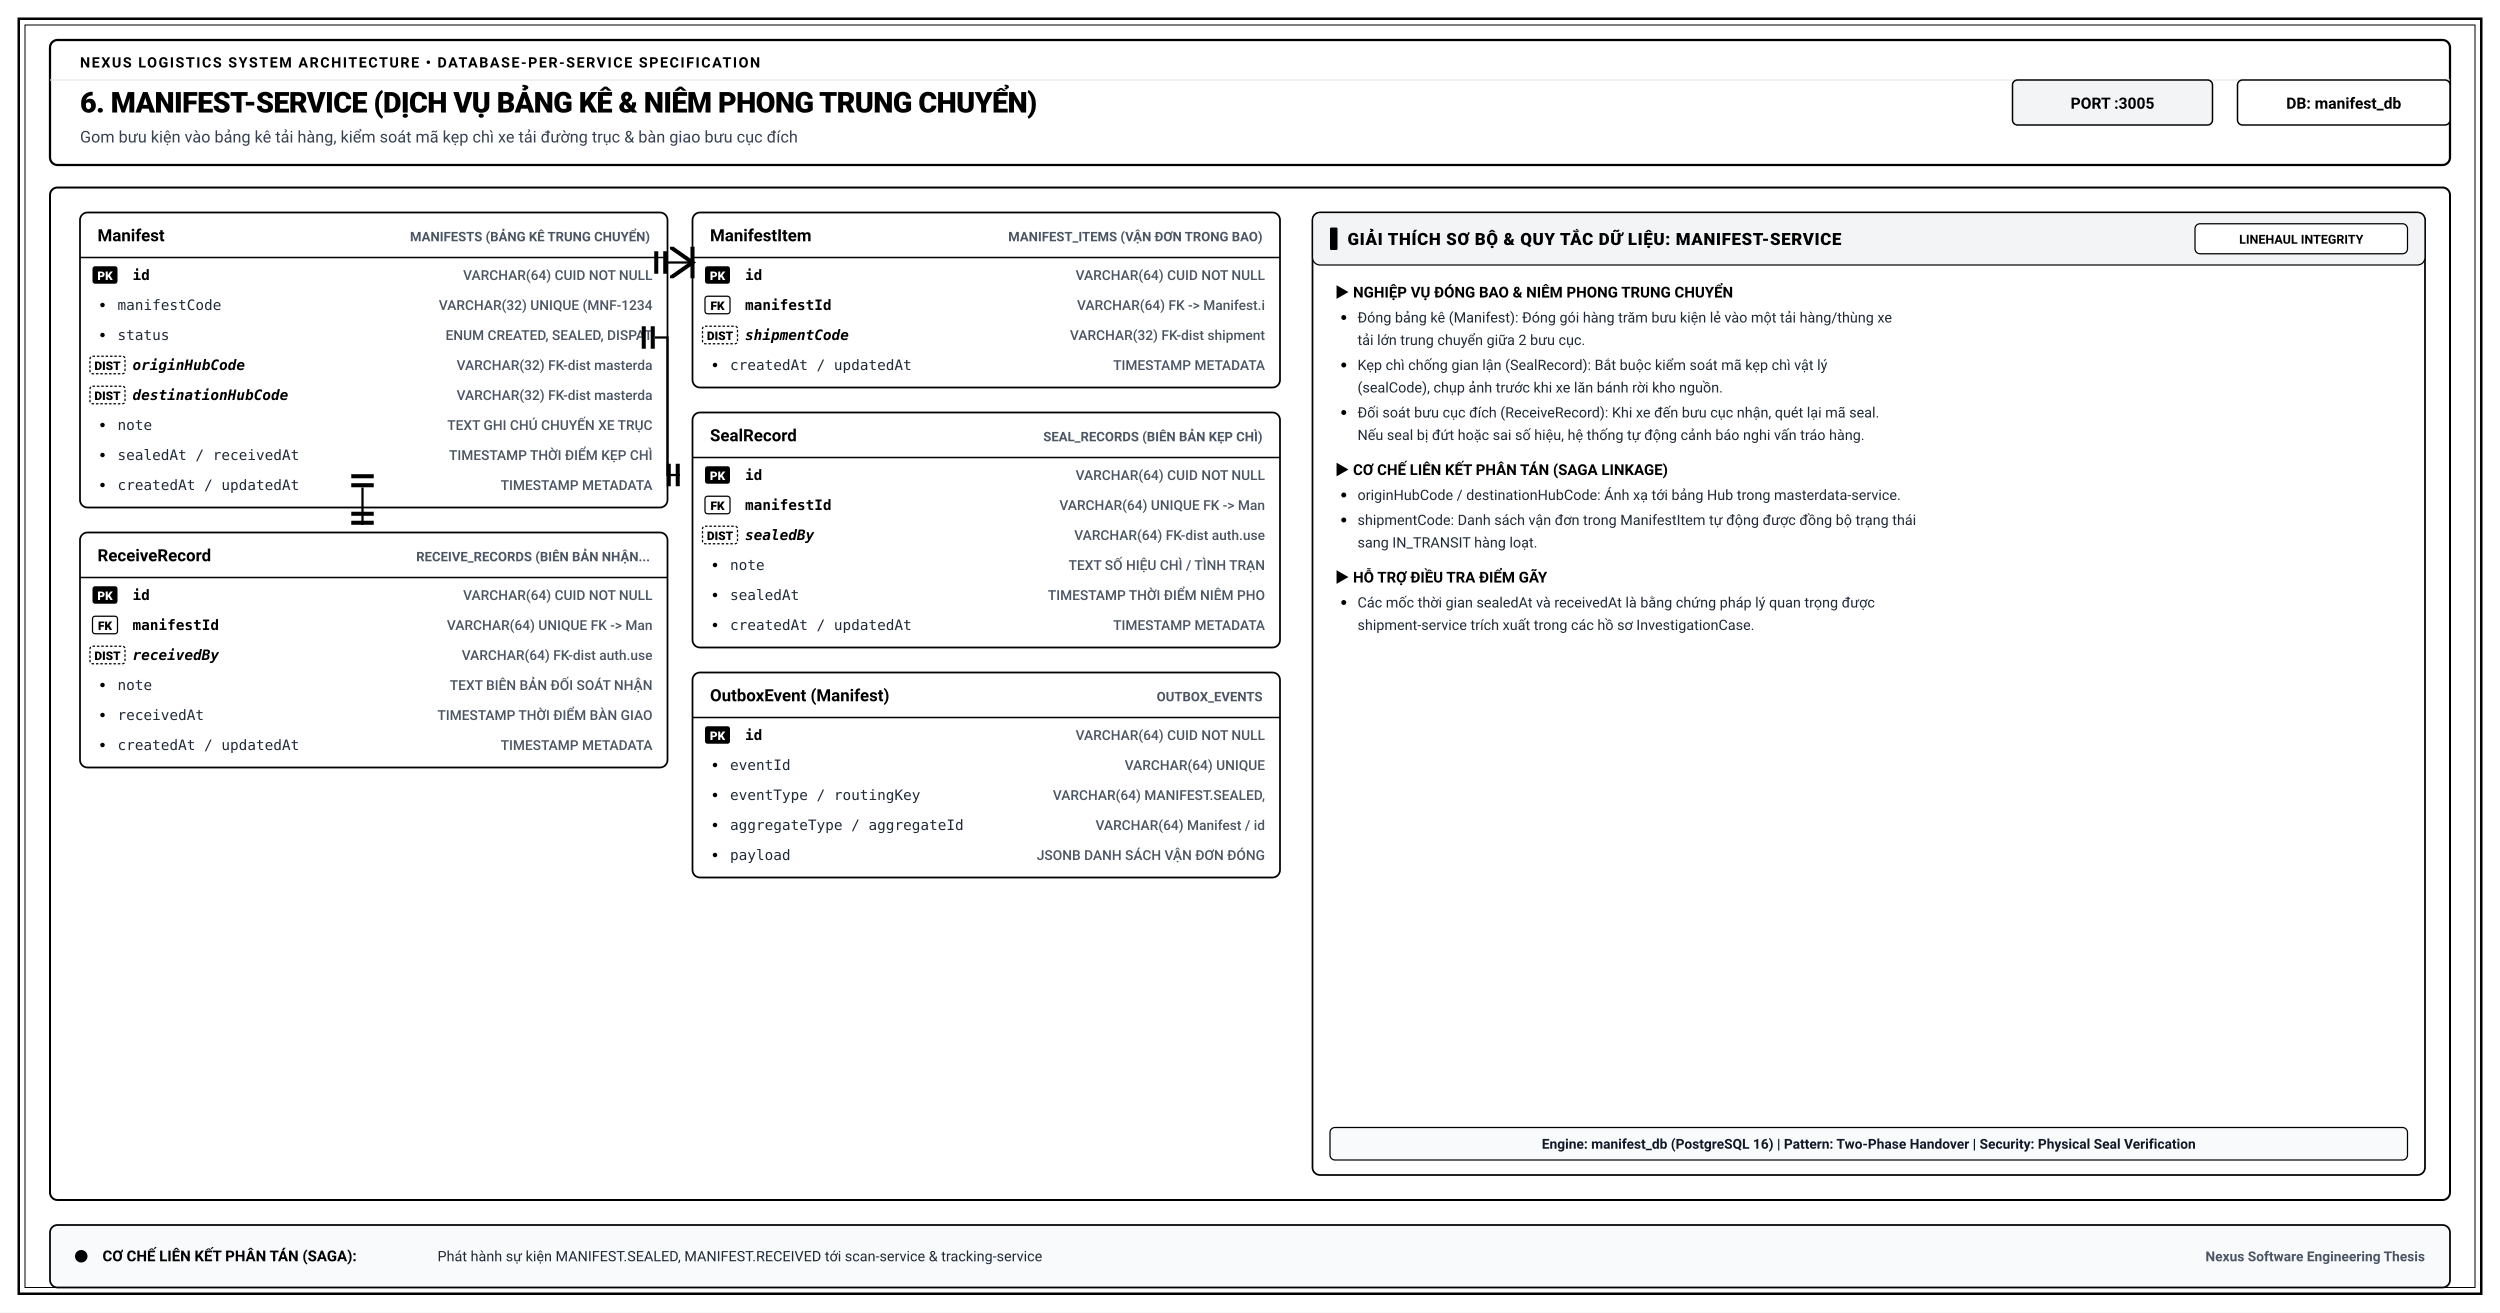
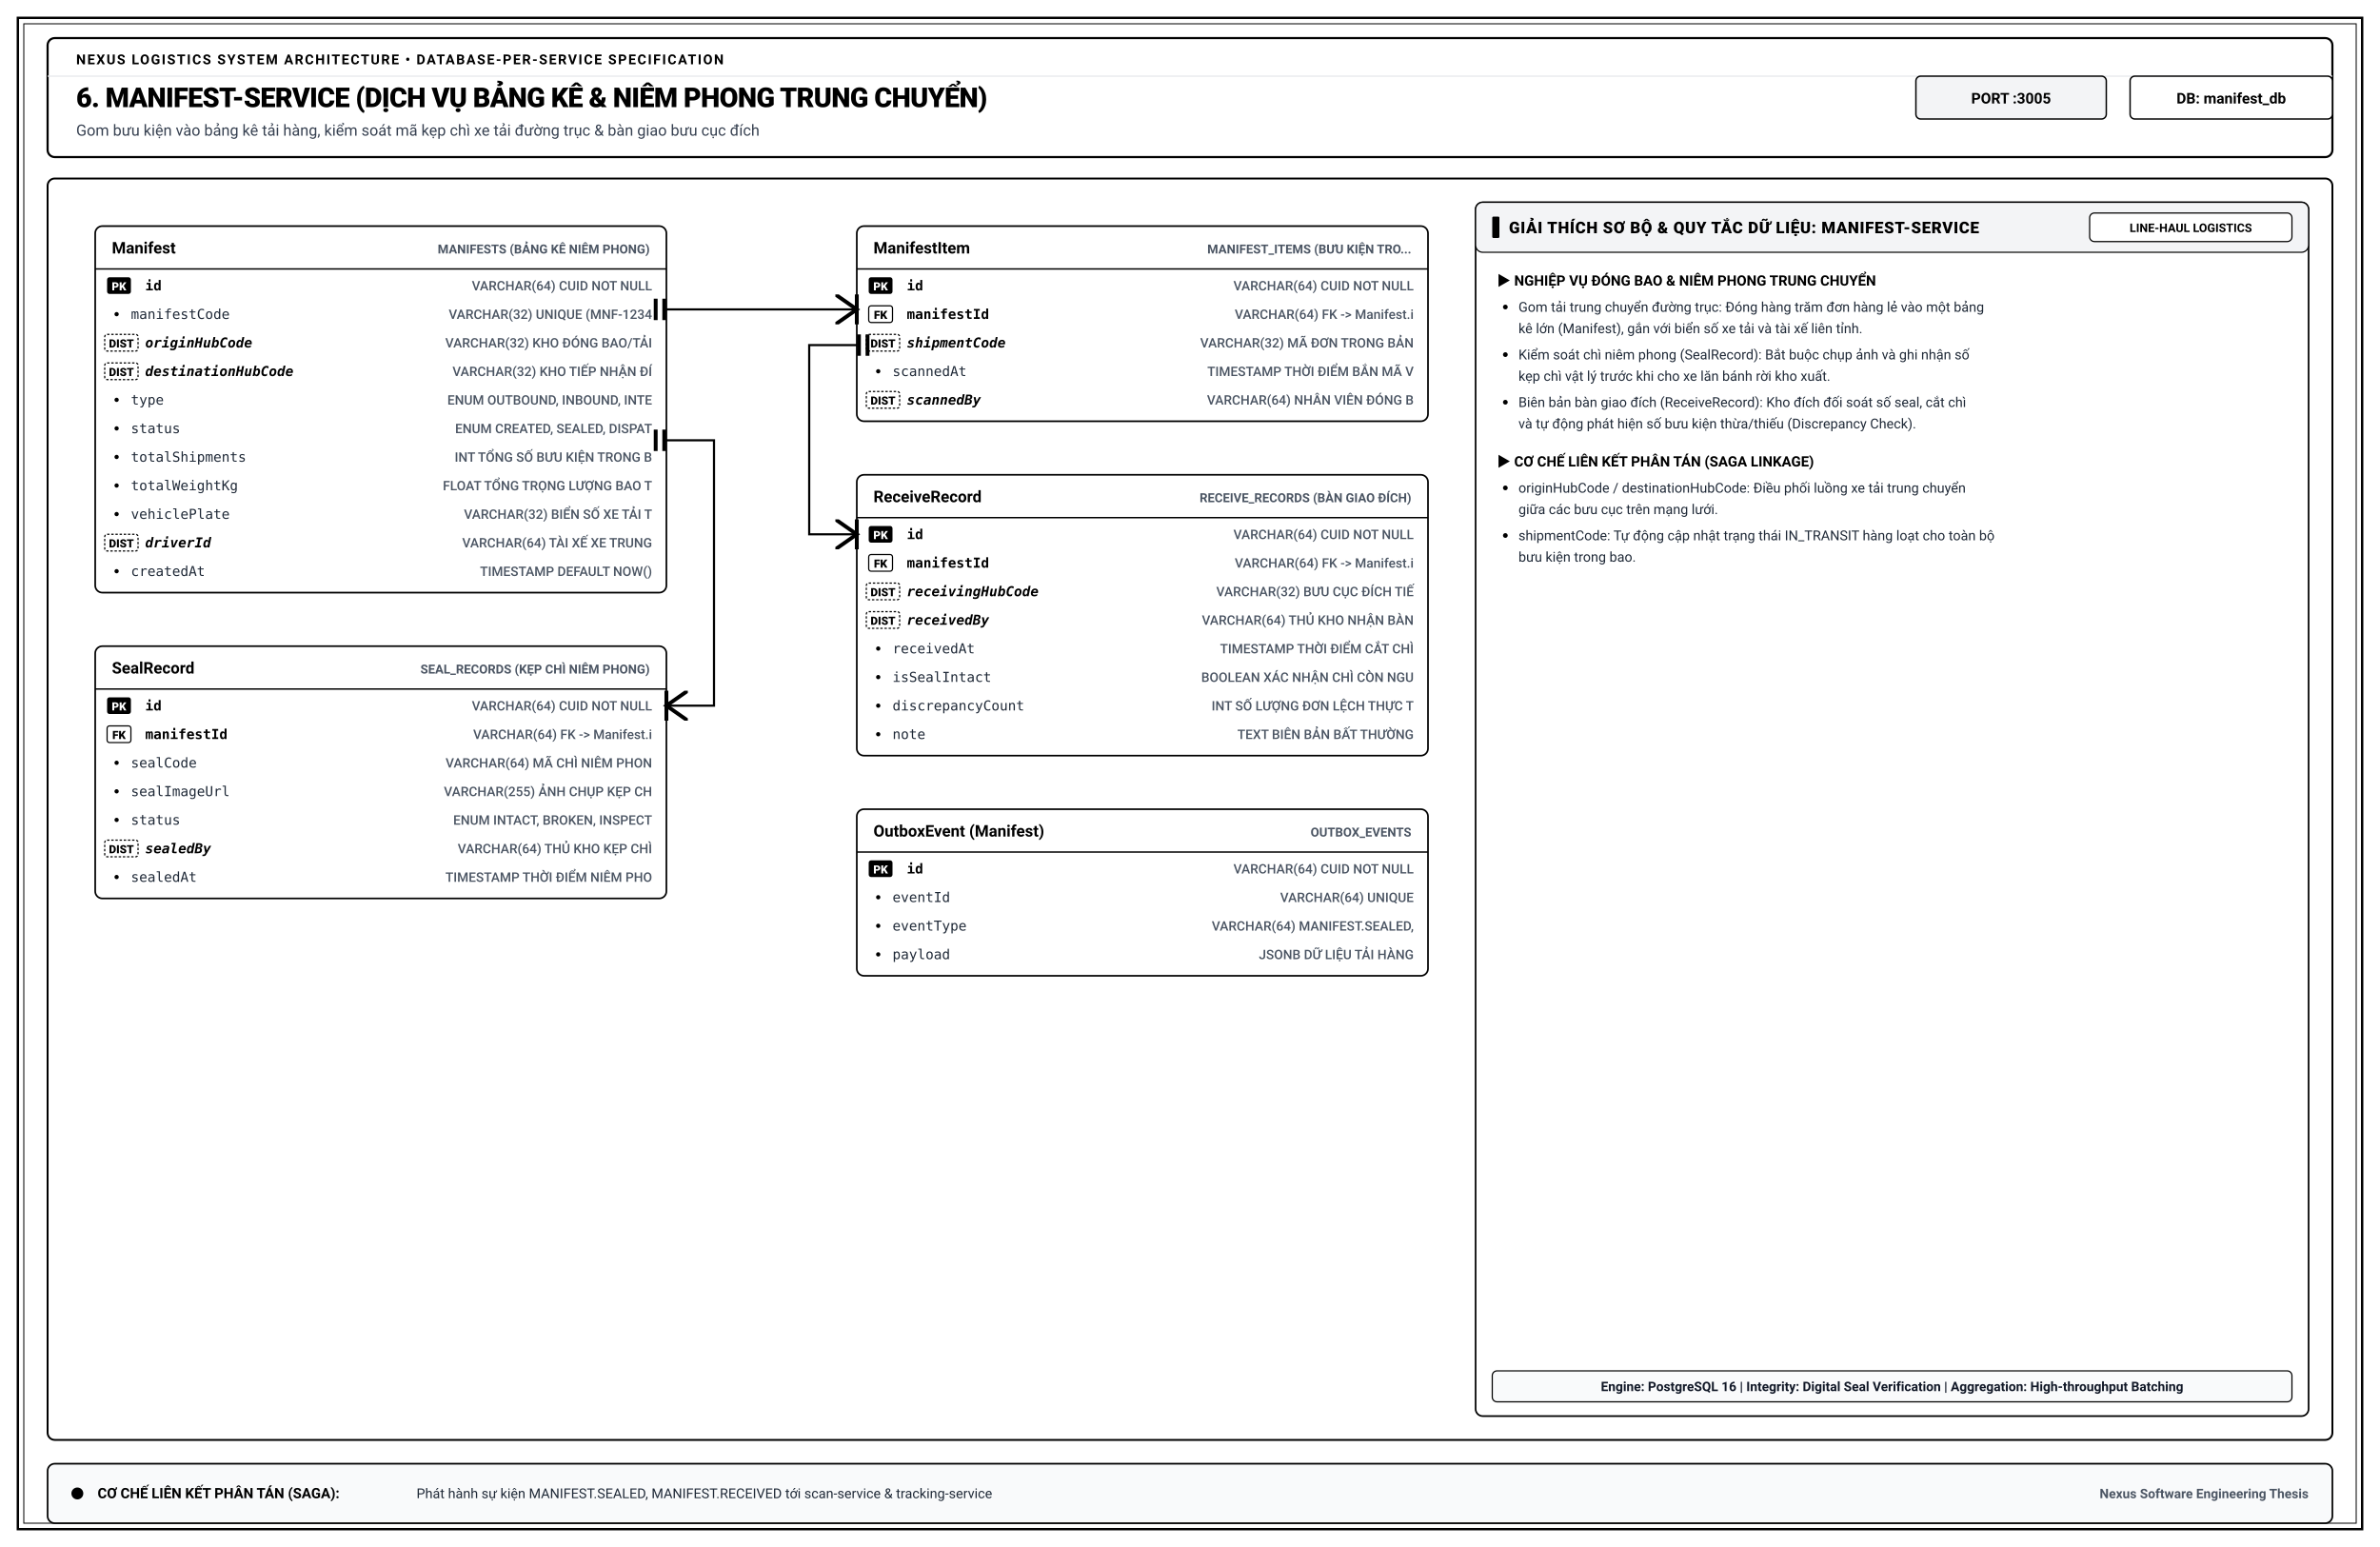
- <svg xmlns="http://www.w3.org/2000/svg" viewBox="0 0 2000 1050" width="100%" height="100%" style="background:#FFFFFF;">
+ <svg xmlns="http://www.w3.org/2000/svg" viewBox="0 0 2000 1300" width="100%" height="100%" style="background:#FFFFFF;">
  <defs>
    <marker id="crow-many" markerWidth="14" markerHeight="14" refX="10" refY="7" orient="auto">
      <path d="M 0 0 L 10 7 L 0 14 M 10 0 L 10 14" stroke="#000000" stroke-width="1.8" fill="none" />
    </marker>
    <marker id="crow-one" markerWidth="14" markerHeight="14" refX="10" refY="7" orient="auto">
      <line x1="5" y1="2" x2="5" y2="12" stroke="#000000" stroke-width="1.8" />
      <line x1="9" y1="2" x2="9" y2="12" stroke="#000000" stroke-width="1.8" />
    </marker>
    <marker id="arrow-dist" markerWidth="12" markerHeight="12" refX="9" refY="6" orient="auto">
      <path d="M 0 1 L 9 6 L 0 11 z" fill="#000000" />
    </marker>
  </defs>
  <rect width="100%" height="100%" fill="#FFFFFF" />
-   <rect x="15" y="15" width="1970" height="1020" fill="none" stroke="#000000" stroke-width="2" />
-   <rect x="20" y="20" width="1960" height="1010" fill="none" stroke="#000000" stroke-width="0.8" />
+   <rect x="15" y="15" width="1970" height="1270" fill="none" stroke="#000000" stroke-width="2" />
+   <rect x="20" y="20" width="1960" height="1260" fill="none" stroke="#000000" stroke-width="0.8" />
  <style>
    text { font-family: -apple-system, BlinkMacSystemFont, "Segoe UI", Roboto, "Helvetica Neue", Arial, sans-serif; }
    .doc-badge { font-size: 11.5px; font-weight: 700; fill: #000000; letter-spacing: 1.2px; text-transform: uppercase; }
    .doc-title { font-size: 23px; font-weight: 800; fill: #000000; letter-spacing: -0.5px; }
    .doc-subtitle { font-size: 13px; font-weight: 400; fill: #374151; }
    
    .tbl-header { font-size: 13.5px; font-weight: 700; fill: #000000; }
    .tbl-tag { font-size: 10.5px; font-weight: 600; fill: #4B5563; text-transform: uppercase; }
    .tbl-field-pk { font-size: 11.5px; font-weight: 700; fill: #000000; font-family: ui-monospace, Menlo, monospace; }
    .tbl-field-fk { font-size: 11.5px; font-weight: 600; fill: #000000; font-family: ui-monospace, Menlo, monospace; }
    .tbl-field-dist { font-size: 11.5px; font-weight: 600; fill: #000000; font-style: italic; font-family: ui-monospace, Menlo, monospace; }
    .tbl-field-normal { font-size: 11.5px; font-weight: 500; fill: #1F2937; font-family: ui-monospace, Menlo, monospace; }
    .tbl-type { font-size: 11px; font-weight: 500; fill: #4B5563; }

    .badge-pk { font-size: 9.5px; font-weight: 800; fill: #FFFFFF; }
    .badge-fk { font-size: 9.5px; font-weight: 800; fill: #000000; }
    .badge-dist { font-size: 9.5px; font-weight: 800; fill: #000000; }

    .panel-header { font-size: 13.5px; font-weight: 800; fill: #000000; text-transform: uppercase; letter-spacing: 0.5px; }
    .panel-sec-title { font-size: 12px; font-weight: 700; fill: #000000; }
    .panel-body { font-size: 11.5px; font-weight: 400; fill: #1F2937; }
    .panel-bold { font-weight: 700; fill: #000000; }
    .panel-code { font-family: ui-monospace, Menlo, monospace; font-size: 11px; font-weight: 700; fill: #000000; }
  </style>
  <g id="Header" transform="translate(40, 32)">
    <rect width="1920" height="100" rx="6" fill="#FFFFFF" stroke="#000000" stroke-width="1.8" />
    <line x1="0" y1="32" x2="1920" y2="32" stroke="#E5E7EB" stroke-width="1" />
    <text x="24" y="22" class="doc-badge">NEXUS LOGISTICS SYSTEM ARCHITECTURE • DATABASE-PER-SERVICE SPECIFICATION</text>
    <text x="24" y="58" class="doc-title">6. MANIFEST-SERVICE (DỊCH VỤ BẢNG KÊ &amp; NIÊM PHONG TRUNG CHUYỂN)</text>
    <text x="24" y="82" class="doc-subtitle">Gom bưu kiện vào bảng kê tải hàng, kiểm soát mã kẹp chì xe tải đường trục &amp; bàn giao bưu cục đích</text>
    <rect x="1570" y="32" width="160" height="36" rx="4" fill="#F3F4F6" stroke="#000000" stroke-width="1.2" />
    <text x="1650" y="55" font-size="12.5" font-weight="700" fill="#000000" text-anchor="middle">PORT :3005</text>
    <rect x="1750" y="32" width="170" height="36" rx="4" fill="#FFFFFF" stroke="#000000" stroke-width="1.2" />
    <text x="1835" y="55" font-size="12.5" font-weight="700" fill="#000000" text-anchor="middle">DB: manifest_db</text>
  </g>
  <g id="ServiceBody" transform="translate(40, 150)">
-     <rect width="1920" height="810" rx="6" fill="#FFFFFF" stroke="#000000" stroke-width="1.6" />
-     <g transform="translate(24, 20)">
-       <rect width="470" height="236" rx="6" fill="#FFFFFF" stroke="#000000" stroke-width="1.4" />
-       <line x1="0" y1="36" x2="470" y2="36" stroke="#000000" stroke-width="1.2" />
+     <rect width="1920" height="1060" rx="6" fill="#FFFFFF" stroke="#000000" stroke-width="1.6" />
+     <g transform="translate(40, 40)">
+       <rect width="480" height="308" rx="6" fill="#FFFFFF" stroke="#000000" stroke-width="1.4" />
+       <line x1="0" y1="36" x2="480" y2="36" stroke="#000000" stroke-width="1.2" />
      <text x="14" y="23" class="tbl-header">Manifest</text>
-       <text x="456" y="23" class="tbl-tag" text-anchor="end">MANIFESTS (BẢNG KÊ TRUNG CHUYỂN)</text>
-       <rect x="10" y="43" width="20" height="14" rx="2" fill="#000000" />
-       <text x="20" y="54" class="badge-pk" text-anchor="middle">PK</text>
-       <text x="42" y="54" class="tbl-field-pk">id</text>
-       <text x="458" y="54" class="tbl-type" text-anchor="end">VARCHAR(64) CUID NOT NULL</text>
+       <text x="466" y="23" class="tbl-tag" text-anchor="end">MANIFESTS (BẢNG KÊ NIÊM PHONG)</text>
+       <rect x="10" y="43" width="20" height="14" rx="2" fill="#000000" />
+       <text x="20" y="54" class="badge-pk" text-anchor="middle">PK</text>
+       <text x="42" y="54" class="tbl-field-pk">id</text>
+       <text x="468" y="54" class="tbl-type" text-anchor="end">VARCHAR(64) CUID NOT NULL</text>
      <circle cx="18" cy="74" r="1.8" fill="#000000" />
      <text x="30" y="78" class="tbl-field-normal">manifestCode</text>
-       <text x="458" y="78" class="tbl-type" text-anchor="end">VARCHAR(32) UNIQUE (MNF-1234</text>
-       <circle cx="18" cy="98" r="1.8" fill="#000000" />
-       <text x="30" y="102" class="tbl-field-normal">status</text>
-       <text x="458" y="102" class="tbl-type" text-anchor="end">ENUM CREATED, SEALED, DISPAT</text>
+       <text x="468" y="78" class="tbl-type" text-anchor="end">VARCHAR(32) UNIQUE (MNF-1234</text>
+       <rect x="8" y="91" width="28" height="14" rx="2" fill="#FFFFFF" stroke="#000000" stroke-width="1" stroke-dasharray="2 1.5" />
+       <text x="22" y="102" class="badge-dist" text-anchor="middle">DIST</text>
+       <text x="42" y="102" class="tbl-field-dist">originHubCode</text>
+       <text x="468" y="102" class="tbl-type" text-anchor="end">VARCHAR(32) KHO ĐÓNG BAO/TẢI</text>
      <rect x="8" y="115" width="28" height="14" rx="2" fill="#FFFFFF" stroke="#000000" stroke-width="1" stroke-dasharray="2 1.5" />
      <text x="22" y="126" class="badge-dist" text-anchor="middle">DIST</text>
-       <text x="42" y="126" class="tbl-field-dist">originHubCode</text>
-       <text x="458" y="126" class="tbl-type" text-anchor="end">VARCHAR(32) FK-dist masterda</text>
-       <rect x="8" y="139" width="28" height="14" rx="2" fill="#FFFFFF" stroke="#000000" stroke-width="1" stroke-dasharray="2 1.5" />
-       <text x="22" y="150" class="badge-dist" text-anchor="middle">DIST</text>
-       <text x="42" y="150" class="tbl-field-dist">destinationHubCode</text>
-       <text x="458" y="150" class="tbl-type" text-anchor="end">VARCHAR(32) FK-dist masterda</text>
+       <text x="42" y="126" class="tbl-field-dist">destinationHubCode</text>
+       <text x="468" y="126" class="tbl-type" text-anchor="end">VARCHAR(32) KHO TIẾP NHẬN ĐÍ</text>
+       <circle cx="18" cy="146" r="1.8" fill="#000000" />
+       <text x="30" y="150" class="tbl-field-normal">type</text>
+       <text x="468" y="150" class="tbl-type" text-anchor="end">ENUM OUTBOUND, INBOUND, INTE</text>
      <circle cx="18" cy="170" r="1.8" fill="#000000" />
-       <text x="30" y="174" class="tbl-field-normal">note</text>
-       <text x="458" y="174" class="tbl-type" text-anchor="end">TEXT GHI CHÚ CHUYẾN XE TRỤC</text>
+       <text x="30" y="174" class="tbl-field-normal">status</text>
+       <text x="468" y="174" class="tbl-type" text-anchor="end">ENUM CREATED, SEALED, DISPAT</text>
      <circle cx="18" cy="194" r="1.8" fill="#000000" />
-       <text x="30" y="198" class="tbl-field-normal">sealedAt / receivedAt</text>
-       <text x="458" y="198" class="tbl-type" text-anchor="end">TIMESTAMP THỜI ĐIỂM KẸP CHÌ</text>
+       <text x="30" y="198" class="tbl-field-normal">totalShipments</text>
+       <text x="468" y="198" class="tbl-type" text-anchor="end">INT TỔNG SỐ BƯU KIỆN TRONG B</text>
      <circle cx="18" cy="218" r="1.8" fill="#000000" />
-       <text x="30" y="222" class="tbl-field-normal">createdAt / updatedAt</text>
-       <text x="458" y="222" class="tbl-type" text-anchor="end">TIMESTAMP METADATA</text>
-     </g>
-     <g transform="translate(514, 20)">
-       <rect width="470" height="140" rx="6" fill="#FFFFFF" stroke="#000000" stroke-width="1.4" />
-       <line x1="0" y1="36" x2="470" y2="36" stroke="#000000" stroke-width="1.2" />
+       <text x="30" y="222" class="tbl-field-normal">totalWeightKg</text>
+       <text x="468" y="222" class="tbl-type" text-anchor="end">FLOAT TỔNG TRỌNG LƯỢNG BAO T</text>
+       <circle cx="18" cy="242" r="1.8" fill="#000000" />
+       <text x="30" y="246" class="tbl-field-normal">vehiclePlate</text>
+       <text x="468" y="246" class="tbl-type" text-anchor="end">VARCHAR(32) BIỂN SỐ XE TẢI T</text>
+       <rect x="8" y="259" width="28" height="14" rx="2" fill="#FFFFFF" stroke="#000000" stroke-width="1" stroke-dasharray="2 1.5" />
+       <text x="22" y="270" class="badge-dist" text-anchor="middle">DIST</text>
+       <text x="42" y="270" class="tbl-field-dist">driverId</text>
+       <text x="468" y="270" class="tbl-type" text-anchor="end">VARCHAR(64) TÀI XẾ XE TRUNG</text>
+       <circle cx="18" cy="290" r="1.8" fill="#000000" />
+       <text x="30" y="294" class="tbl-field-normal">createdAt</text>
+       <text x="468" y="294" class="tbl-type" text-anchor="end">TIMESTAMP DEFAULT NOW()</text>
+     </g>
+     <g transform="translate(680, 40)">
+       <rect width="480" height="164" rx="6" fill="#FFFFFF" stroke="#000000" stroke-width="1.4" />
+       <line x1="0" y1="36" x2="480" y2="36" stroke="#000000" stroke-width="1.2" />
      <text x="14" y="23" class="tbl-header">ManifestItem</text>
-       <text x="456" y="23" class="tbl-tag" text-anchor="end">MANIFEST_ITEMS (VẬN ĐƠN TRONG BAO)</text>
-       <rect x="10" y="43" width="20" height="14" rx="2" fill="#000000" />
-       <text x="20" y="54" class="badge-pk" text-anchor="middle">PK</text>
-       <text x="42" y="54" class="tbl-field-pk">id</text>
-       <text x="458" y="54" class="tbl-type" text-anchor="end">VARCHAR(64) CUID NOT NULL</text>
+       <text x="466" y="23" class="tbl-tag" text-anchor="end">MANIFEST_ITEMS (BƯU KIỆN TRO...</text>
+       <rect x="10" y="43" width="20" height="14" rx="2" fill="#000000" />
+       <text x="20" y="54" class="badge-pk" text-anchor="middle">PK</text>
+       <text x="42" y="54" class="tbl-field-pk">id</text>
+       <text x="468" y="54" class="tbl-type" text-anchor="end">VARCHAR(64) CUID NOT NULL</text>
      <rect x="10" y="67" width="20" height="14" rx="2" fill="#FFFFFF" stroke="#000000" stroke-width="1" />
      <text x="20" y="78" class="badge-fk" text-anchor="middle">FK</text>
      <text x="42" y="78" class="tbl-field-fk">manifestId</text>
-       <text x="458" y="78" class="tbl-type" text-anchor="end">VARCHAR(64) FK -&gt; Manifest.i</text>
+       <text x="468" y="78" class="tbl-type" text-anchor="end">VARCHAR(64) FK -&gt; Manifest.i</text>
      <rect x="8" y="91" width="28" height="14" rx="2" fill="#FFFFFF" stroke="#000000" stroke-width="1" stroke-dasharray="2 1.5" />
      <text x="22" y="102" class="badge-dist" text-anchor="middle">DIST</text>
      <text x="42" y="102" class="tbl-field-dist">shipmentCode</text>
-       <text x="458" y="102" class="tbl-type" text-anchor="end">VARCHAR(32) FK-dist shipment</text>
+       <text x="468" y="102" class="tbl-type" text-anchor="end">VARCHAR(32) MÃ ĐƠN TRONG BẢN</text>
      <circle cx="18" cy="122" r="1.8" fill="#000000" />
-       <text x="30" y="126" class="tbl-field-normal">createdAt / updatedAt</text>
-       <text x="458" y="126" class="tbl-type" text-anchor="end">TIMESTAMP METADATA</text>
-     </g>
-     <g transform="translate(514, 180)">
-       <rect width="470" height="188" rx="6" fill="#FFFFFF" stroke="#000000" stroke-width="1.4" />
-       <line x1="0" y1="36" x2="470" y2="36" stroke="#000000" stroke-width="1.2" />
+       <text x="30" y="126" class="tbl-field-normal">scannedAt</text>
+       <text x="468" y="126" class="tbl-type" text-anchor="end">TIMESTAMP THỜI ĐIỂM BẮN MÃ V</text>
+       <rect x="8" y="139" width="28" height="14" rx="2" fill="#FFFFFF" stroke="#000000" stroke-width="1" stroke-dasharray="2 1.5" />
+       <text x="22" y="150" class="badge-dist" text-anchor="middle">DIST</text>
+       <text x="42" y="150" class="tbl-field-dist">scannedBy</text>
+       <text x="468" y="150" class="tbl-type" text-anchor="end">VARCHAR(64) NHÂN VIÊN ĐÓNG B</text>
+     </g>
+     <g transform="translate(40, 393)">
+       <rect width="480" height="212" rx="6" fill="#FFFFFF" stroke="#000000" stroke-width="1.4" />
+       <line x1="0" y1="36" x2="480" y2="36" stroke="#000000" stroke-width="1.2" />
      <text x="14" y="23" class="tbl-header">SealRecord</text>
-       <text x="456" y="23" class="tbl-tag" text-anchor="end">SEAL_RECORDS (BIÊN BẢN KẸP CHÌ)</text>
-       <rect x="10" y="43" width="20" height="14" rx="2" fill="#000000" />
-       <text x="20" y="54" class="badge-pk" text-anchor="middle">PK</text>
-       <text x="42" y="54" class="tbl-field-pk">id</text>
-       <text x="458" y="54" class="tbl-type" text-anchor="end">VARCHAR(64) CUID NOT NULL</text>
+       <text x="466" y="23" class="tbl-tag" text-anchor="end">SEAL_RECORDS (KẸP CHÌ NIÊM PHONG)</text>
+       <rect x="10" y="43" width="20" height="14" rx="2" fill="#000000" />
+       <text x="20" y="54" class="badge-pk" text-anchor="middle">PK</text>
+       <text x="42" y="54" class="tbl-field-pk">id</text>
+       <text x="468" y="54" class="tbl-type" text-anchor="end">VARCHAR(64) CUID NOT NULL</text>
      <rect x="10" y="67" width="20" height="14" rx="2" fill="#FFFFFF" stroke="#000000" stroke-width="1" />
      <text x="20" y="78" class="badge-fk" text-anchor="middle">FK</text>
      <text x="42" y="78" class="tbl-field-fk">manifestId</text>
-       <text x="458" y="78" class="tbl-type" text-anchor="end">VARCHAR(64) UNIQUE FK -&gt; Man</text>
-       <rect x="8" y="91" width="28" height="14" rx="2" fill="#FFFFFF" stroke="#000000" stroke-width="1" stroke-dasharray="2 1.5" />
-       <text x="22" y="102" class="badge-dist" text-anchor="middle">DIST</text>
-       <text x="42" y="102" class="tbl-field-dist">sealedBy</text>
-       <text x="458" y="102" class="tbl-type" text-anchor="end">VARCHAR(64) FK-dist auth.use</text>
+       <text x="468" y="78" class="tbl-type" text-anchor="end">VARCHAR(64) FK -&gt; Manifest.i</text>
+       <circle cx="18" cy="98" r="1.8" fill="#000000" />
+       <text x="30" y="102" class="tbl-field-normal">sealCode</text>
+       <text x="468" y="102" class="tbl-type" text-anchor="end">VARCHAR(64) MÃ CHÌ NIÊM PHON</text>
      <circle cx="18" cy="122" r="1.8" fill="#000000" />
-       <text x="30" y="126" class="tbl-field-normal">note</text>
-       <text x="458" y="126" class="tbl-type" text-anchor="end">TEXT SỐ HIỆU CHÌ / TÌNH TRẠN</text>
+       <text x="30" y="126" class="tbl-field-normal">sealImageUrl</text>
+       <text x="468" y="126" class="tbl-type" text-anchor="end">VARCHAR(255) ẢNH CHỤP KẸP CH</text>
      <circle cx="18" cy="146" r="1.8" fill="#000000" />
-       <text x="30" y="150" class="tbl-field-normal">sealedAt</text>
-       <text x="458" y="150" class="tbl-type" text-anchor="end">TIMESTAMP THỜI ĐIỂM NIÊM PHO</text>
-       <circle cx="18" cy="170" r="1.8" fill="#000000" />
-       <text x="30" y="174" class="tbl-field-normal">createdAt / updatedAt</text>
-       <text x="458" y="174" class="tbl-type" text-anchor="end">TIMESTAMP METADATA</text>
-     </g>
-     <g transform="translate(24, 276)">
-       <rect width="470" height="188" rx="6" fill="#FFFFFF" stroke="#000000" stroke-width="1.4" />
-       <line x1="0" y1="36" x2="470" y2="36" stroke="#000000" stroke-width="1.2" />
+       <text x="30" y="150" class="tbl-field-normal">status</text>
+       <text x="468" y="150" class="tbl-type" text-anchor="end">ENUM INTACT, BROKEN, INSPECT</text>
+       <rect x="8" y="163" width="28" height="14" rx="2" fill="#FFFFFF" stroke="#000000" stroke-width="1" stroke-dasharray="2 1.5" />
+       <text x="22" y="174" class="badge-dist" text-anchor="middle">DIST</text>
+       <text x="42" y="174" class="tbl-field-dist">sealedBy</text>
+       <text x="468" y="174" class="tbl-type" text-anchor="end">VARCHAR(64) THỦ KHO KẸP CHÌ</text>
+       <circle cx="18" cy="194" r="1.8" fill="#000000" />
+       <text x="30" y="198" class="tbl-field-normal">sealedAt</text>
+       <text x="468" y="198" class="tbl-type" text-anchor="end">TIMESTAMP THỜI ĐIỂM NIÊM PHO</text>
+     </g>
+     <g transform="translate(680, 249)">
+       <rect width="480" height="236" rx="6" fill="#FFFFFF" stroke="#000000" stroke-width="1.4" />
+       <line x1="0" y1="36" x2="480" y2="36" stroke="#000000" stroke-width="1.2" />
      <text x="14" y="23" class="tbl-header">ReceiveRecord</text>
-       <text x="456" y="23" class="tbl-tag" text-anchor="end">RECEIVE_RECORDS (BIÊN BẢN NHẬN...</text>
-       <rect x="10" y="43" width="20" height="14" rx="2" fill="#000000" />
-       <text x="20" y="54" class="badge-pk" text-anchor="middle">PK</text>
-       <text x="42" y="54" class="tbl-field-pk">id</text>
-       <text x="458" y="54" class="tbl-type" text-anchor="end">VARCHAR(64) CUID NOT NULL</text>
+       <text x="466" y="23" class="tbl-tag" text-anchor="end">RECEIVE_RECORDS (BÀN GIAO ĐÍCH)</text>
+       <rect x="10" y="43" width="20" height="14" rx="2" fill="#000000" />
+       <text x="20" y="54" class="badge-pk" text-anchor="middle">PK</text>
+       <text x="42" y="54" class="tbl-field-pk">id</text>
+       <text x="468" y="54" class="tbl-type" text-anchor="end">VARCHAR(64) CUID NOT NULL</text>
      <rect x="10" y="67" width="20" height="14" rx="2" fill="#FFFFFF" stroke="#000000" stroke-width="1" />
      <text x="20" y="78" class="badge-fk" text-anchor="middle">FK</text>
      <text x="42" y="78" class="tbl-field-fk">manifestId</text>
-       <text x="458" y="78" class="tbl-type" text-anchor="end">VARCHAR(64) UNIQUE FK -&gt; Man</text>
+       <text x="468" y="78" class="tbl-type" text-anchor="end">VARCHAR(64) FK -&gt; Manifest.i</text>
      <rect x="8" y="91" width="28" height="14" rx="2" fill="#FFFFFF" stroke="#000000" stroke-width="1" stroke-dasharray="2 1.5" />
      <text x="22" y="102" class="badge-dist" text-anchor="middle">DIST</text>
-       <text x="42" y="102" class="tbl-field-dist">receivedBy</text>
-       <text x="458" y="102" class="tbl-type" text-anchor="end">VARCHAR(64) FK-dist auth.use</text>
-       <circle cx="18" cy="122" r="1.8" fill="#000000" />
-       <text x="30" y="126" class="tbl-field-normal">note</text>
-       <text x="458" y="126" class="tbl-type" text-anchor="end">TEXT BIÊN BẢN ĐỐI SOÁT NHẬN</text>
+       <text x="42" y="102" class="tbl-field-dist">receivingHubCode</text>
+       <text x="468" y="102" class="tbl-type" text-anchor="end">VARCHAR(32) BƯU CỤC ĐÍCH TIẾ</text>
+       <rect x="8" y="115" width="28" height="14" rx="2" fill="#FFFFFF" stroke="#000000" stroke-width="1" stroke-dasharray="2 1.5" />
+       <text x="22" y="126" class="badge-dist" text-anchor="middle">DIST</text>
+       <text x="42" y="126" class="tbl-field-dist">receivedBy</text>
+       <text x="468" y="126" class="tbl-type" text-anchor="end">VARCHAR(64) THỦ KHO NHẬN BÀN</text>
      <circle cx="18" cy="146" r="1.8" fill="#000000" />
      <text x="30" y="150" class="tbl-field-normal">receivedAt</text>
-       <text x="458" y="150" class="tbl-type" text-anchor="end">TIMESTAMP THỜI ĐIỂM BÀN GIAO</text>
+       <text x="468" y="150" class="tbl-type" text-anchor="end">TIMESTAMP THỜI ĐIỂM CẮT CHÌ</text>
      <circle cx="18" cy="170" r="1.8" fill="#000000" />
-       <text x="30" y="174" class="tbl-field-normal">createdAt / updatedAt</text>
-       <text x="458" y="174" class="tbl-type" text-anchor="end">TIMESTAMP METADATA</text>
-     </g>
-     <g transform="translate(514, 388)">
-       <rect width="470" height="164" rx="6" fill="#FFFFFF" stroke="#000000" stroke-width="1.4" />
-       <line x1="0" y1="36" x2="470" y2="36" stroke="#000000" stroke-width="1.2" />
+       <text x="30" y="174" class="tbl-field-normal">isSealIntact</text>
+       <text x="468" y="174" class="tbl-type" text-anchor="end">BOOLEAN XÁC NHẬN CHÌ CÒN NGU</text>
+       <circle cx="18" cy="194" r="1.8" fill="#000000" />
+       <text x="30" y="198" class="tbl-field-normal">discrepancyCount</text>
+       <text x="468" y="198" class="tbl-type" text-anchor="end">INT SỐ LƯỢNG ĐƠN LỆCH THỰC T</text>
+       <circle cx="18" cy="218" r="1.8" fill="#000000" />
+       <text x="30" y="222" class="tbl-field-normal">note</text>
+       <text x="468" y="222" class="tbl-type" text-anchor="end">TEXT BIÊN BẢN BẤT THƯỜNG</text>
+     </g>
+     <g transform="translate(680, 530)">
+       <rect width="480" height="140" rx="6" fill="#FFFFFF" stroke="#000000" stroke-width="1.4" />
+       <line x1="0" y1="36" x2="480" y2="36" stroke="#000000" stroke-width="1.2" />
      <text x="14" y="23" class="tbl-header">OutboxEvent (Manifest)</text>
-       <text x="456" y="23" class="tbl-tag" text-anchor="end">OUTBOX_EVENTS</text>
-       <rect x="10" y="43" width="20" height="14" rx="2" fill="#000000" />
-       <text x="20" y="54" class="badge-pk" text-anchor="middle">PK</text>
-       <text x="42" y="54" class="tbl-field-pk">id</text>
-       <text x="458" y="54" class="tbl-type" text-anchor="end">VARCHAR(64) CUID NOT NULL</text>
+       <text x="466" y="23" class="tbl-tag" text-anchor="end">OUTBOX_EVENTS</text>
+       <rect x="10" y="43" width="20" height="14" rx="2" fill="#000000" />
+       <text x="20" y="54" class="badge-pk" text-anchor="middle">PK</text>
+       <text x="42" y="54" class="tbl-field-pk">id</text>
+       <text x="468" y="54" class="tbl-type" text-anchor="end">VARCHAR(64) CUID NOT NULL</text>
      <circle cx="18" cy="74" r="1.8" fill="#000000" />
      <text x="30" y="78" class="tbl-field-normal">eventId</text>
-       <text x="458" y="78" class="tbl-type" text-anchor="end">VARCHAR(64) UNIQUE</text>
+       <text x="468" y="78" class="tbl-type" text-anchor="end">VARCHAR(64) UNIQUE</text>
      <circle cx="18" cy="98" r="1.8" fill="#000000" />
-       <text x="30" y="102" class="tbl-field-normal">eventType / routingKey</text>
-       <text x="458" y="102" class="tbl-type" text-anchor="end">VARCHAR(64) MANIFEST.SEALED,</text>
+       <text x="30" y="102" class="tbl-field-normal">eventType</text>
+       <text x="468" y="102" class="tbl-type" text-anchor="end">VARCHAR(64) MANIFEST.SEALED,</text>
      <circle cx="18" cy="122" r="1.8" fill="#000000" />
-       <text x="30" y="126" class="tbl-field-normal">aggregateType / aggregateId</text>
-       <text x="458" y="126" class="tbl-type" text-anchor="end">VARCHAR(64) Manifest / id</text>
-       <circle cx="18" cy="146" r="1.8" fill="#000000" />
-       <text x="30" y="150" class="tbl-field-normal">payload</text>
-       <text x="458" y="150" class="tbl-type" text-anchor="end">JSONB DANH SÁCH VẬN ĐƠN ĐÓNG</text>
-     </g>
-     <path d="M 494 60 L 514 60" stroke="#000000" stroke-width="1.8" fill="none" marker-start="url(#crow-one)" marker-end="url(#crow-many)" />
-     <path d="M 250 240 L 250 270" stroke="#000000" stroke-width="1.8" fill="none" marker-start="url(#crow-one)" marker-end="url(#crow-one)" />
-     <path d="M 484 120 L 494 120 L 494 230 L 504 230" stroke="#000000" stroke-width="1.8" fill="none" marker-start="url(#crow-one)" marker-end="url(#crow-one)" />
-     <g transform="translate(1010, 20)">
-       <rect width="890" height="770" rx="6" fill="#FFFFFF" stroke="#000000" stroke-width="1.4" />
-       <rect x="0" y="0" width="890" height="42" rx="6" fill="#F3F4F6" stroke="#000000" stroke-width="1" />
+       <text x="30" y="126" class="tbl-field-normal">payload</text>
+       <text x="468" y="126" class="tbl-type" text-anchor="end">JSONB DỮ LIỆU TẢI HÀNG</text>
+     </g>
+     <path d="M 520 110 L 680 110" stroke="#000000" stroke-width="1.8" fill="none" marker-start="url(#crow-one)" marker-end="url(#crow-many)" />
+     <path d="M 520 220 L 560 220 L 560 443 L 520 443" stroke="#000000" stroke-width="1.8" fill="none" marker-start="url(#crow-one)" marker-end="url(#crow-many)" />
+     <path d="M 680 140 L 640 140 L 640 299 L 680 299" stroke="#000000" stroke-width="1.8" fill="none" marker-start="url(#crow-one)" marker-end="url(#crow-many)" />
+     <g transform="translate(1200, 20)">
+       <rect width="700" height="1020" rx="6" fill="#FFFFFF" stroke="#000000" stroke-width="1.4" />
+       <rect x="0" y="0" width="700" height="42" rx="6" fill="#F3F4F6" stroke="#000000" stroke-width="1" />
      <rect x="14" y="12" width="6" height="18" rx="1" fill="#000000" />
      <text x="28" y="26" class="panel-header">GIẢI THÍCH SƠ BỘ &amp; QUY TẮC DỮ LIỆU: MANIFEST-SERVICE</text>
-       <rect x="706" y="9" width="170" height="24" rx="4" fill="#FFFFFF" stroke="#000000" stroke-width="1" />
-       <text x="791.0" y="25" font-size="10" font-weight="700" fill="#000000" text-anchor="middle">LINEHAUL INTEGRITY</text>
-       <text x="18" y="68" class="panel-sec-title">▶ NGHIỆP VỤ ĐÓNG BAO &amp; NIÊM PHONG TRUNG CHUYỂN</text>
-       <circle cx="25" cy="84" r="2" fill="#000000" />
-       <text x="36" y="88" class="panel-body">Đóng bảng kê (Manifest): Đóng gói hàng trăm bưu kiện lẻ vào một tải hàng/thùng xe</text>
-       <text x="36" y="106" class="panel-body">tải lớn trung chuyển giữa 2 bưu cục.</text>
-       <circle cx="25" cy="122" r="2" fill="#000000" />
-       <text x="36" y="126" class="panel-body">Kẹp chì chống gian lận (SealRecord): Bắt buộc kiểm soát mã kẹp chì vật lý</text>
-       <text x="36" y="144" class="panel-body">(sealCode), chụp ảnh trước khi xe lăn bánh rời kho nguồn.</text>
-       <circle cx="25" cy="160" r="2" fill="#000000" />
-       <text x="36" y="164" class="panel-body">Đối soát bưu cục đích (ReceiveRecord): Khi xe đến bưu cục nhận, quét lại mã seal.</text>
-       <text x="36" y="182" class="panel-body">Nếu seal bị đứt hoặc sai số hiệu, hệ thống tự động cảnh báo nghi vấn tráo hàng.</text>
-       <text x="18" y="210" class="panel-sec-title">▶ CƠ CHẾ LIÊN KẾT PHÂN TÁN (SAGA LINKAGE)</text>
-       <circle cx="25" cy="226" r="2" fill="#000000" />
-       <text x="36" y="230" class="panel-body">originHubCode / destinationHubCode: Ánh xạ tới bảng Hub trong masterdata-service.</text>
-       <circle cx="25" cy="246" r="2" fill="#000000" />
-       <text x="36" y="250" class="panel-body">shipmentCode: Danh sách vận đơn trong ManifestItem tự động được đồng bộ trạng thái</text>
-       <text x="36" y="268" class="panel-body">sang IN_TRANSIT hàng loạt.</text>
-       <text x="18" y="296" class="panel-sec-title">▶ HỖ TRỢ ĐIỀU TRA ĐIỂM GÃY</text>
-       <circle cx="25" cy="312" r="2" fill="#000000" />
-       <text x="36" y="316" class="panel-body">Các mốc thời gian sealedAt và receivedAt là bằng chứng pháp lý quan trọng được</text>
-       <text x="36" y="334" class="panel-body">shipment-service trích xuất trong các hồ sơ InvestigationCase.</text>
-       <rect x="14" y="732" width="862" height="26" rx="4" fill="#F9FAFB" stroke="#000000" stroke-width="1" />
-       <text x="445.0" y="749" font-size="11" font-weight="600" fill="#111827" text-anchor="middle">Engine: manifest_db (PostgreSQL 16) | Pattern: Two-Phase Handover | Security: Physical Seal Verification</text>
+       <rect x="516" y="9" width="170" height="24" rx="4" fill="#FFFFFF" stroke="#000000" stroke-width="1" />
+       <text x="601.0" y="25" font-size="10" font-weight="700" fill="#000000" text-anchor="middle">LINE-HAUL LOGISTICS</text>
+       <text x="18" y="70" class="panel-sec-title">▶ NGHIỆP VỤ ĐÓNG BAO &amp; NIÊM PHONG TRUNG CHUYỂN</text>
+       <circle cx="25" cy="88" r="2" fill="#000000" />
+       <text x="36" y="92" class="panel-body">Gom tải trung chuyển đường trục: Đóng hàng trăm đơn hàng lẻ vào một bảng</text>
+       <text x="36" y="110" class="panel-body">kê lớn (Manifest), gắn với biển số xe tải và tài xế liên tỉnh.</text>
+       <circle cx="25" cy="128" r="2" fill="#000000" />
+       <text x="36" y="132" class="panel-body">Kiểm soát chì niêm phong (SealRecord): Bắt buộc chụp ảnh và ghi nhận số</text>
+       <text x="36" y="150" class="panel-body">kẹp chì vật lý trước khi cho xe lăn bánh rời kho xuất.</text>
+       <circle cx="25" cy="168" r="2" fill="#000000" />
+       <text x="36" y="172" class="panel-body">Biên bản bàn giao đích (ReceiveRecord): Kho đích đối soát số seal, cắt chì</text>
+       <text x="36" y="190" class="panel-body">và tự động phát hiện số bưu kiện thừa/thiếu (Discrepancy Check).</text>
+       <text x="18" y="222" class="panel-sec-title">▶ CƠ CHẾ LIÊN KẾT PHÂN TÁN (SAGA LINKAGE)</text>
+       <circle cx="25" cy="240" r="2" fill="#000000" />
+       <text x="36" y="244" class="panel-body">originHubCode / destinationHubCode: Điều phối luồng xe tải trung chuyển</text>
+       <text x="36" y="262" class="panel-body">giữa các bưu cục trên mạng lưới.</text>
+       <circle cx="25" cy="280" r="2" fill="#000000" />
+       <text x="36" y="284" class="panel-body">shipmentCode: Tự động cập nhật trạng thái IN_TRANSIT hàng loạt cho toàn bộ</text>
+       <text x="36" y="302" class="panel-body">bưu kiện trong bao.</text>
+       <rect x="14" y="982" width="672" height="26" rx="4" fill="#F9FAFB" stroke="#000000" stroke-width="1" />
+       <text x="350.0" y="999" font-size="11" font-weight="600" fill="#111827" text-anchor="middle">Engine: PostgreSQL 16 | Integrity: Digital Seal Verification | Aggregation: High-throughput Batching</text>
    </g>
  </g>
-   <g id="FooterSaga" transform="translate(40, 980)">
+   <g id="FooterSaga" transform="translate(40, 1230)">
    <rect width="1920" height="50" rx="6" fill="#F9FAFB" stroke="#000000" stroke-width="1.4" />
    <circle cx="25" cy="25" r="5" fill="#000000" />
    <text x="42" y="29" font-size="12" font-weight="700" fill="#000000">CƠ CHẾ LIÊN KẾT PHÂN TÁN (SAGA):</text>
    <text x="310" y="29" font-size="11.5" fill="#1F2937">Phát hành sự kiện MANIFEST.SEALED, MANIFEST.RECEIVED tới scan-service &amp; tracking-service</text>
    <text x="1900" y="29" font-size="11" font-weight="600" fill="#4B5563" text-anchor="end">Nexus Software Engineering Thesis</text>
  </g>
</svg>
